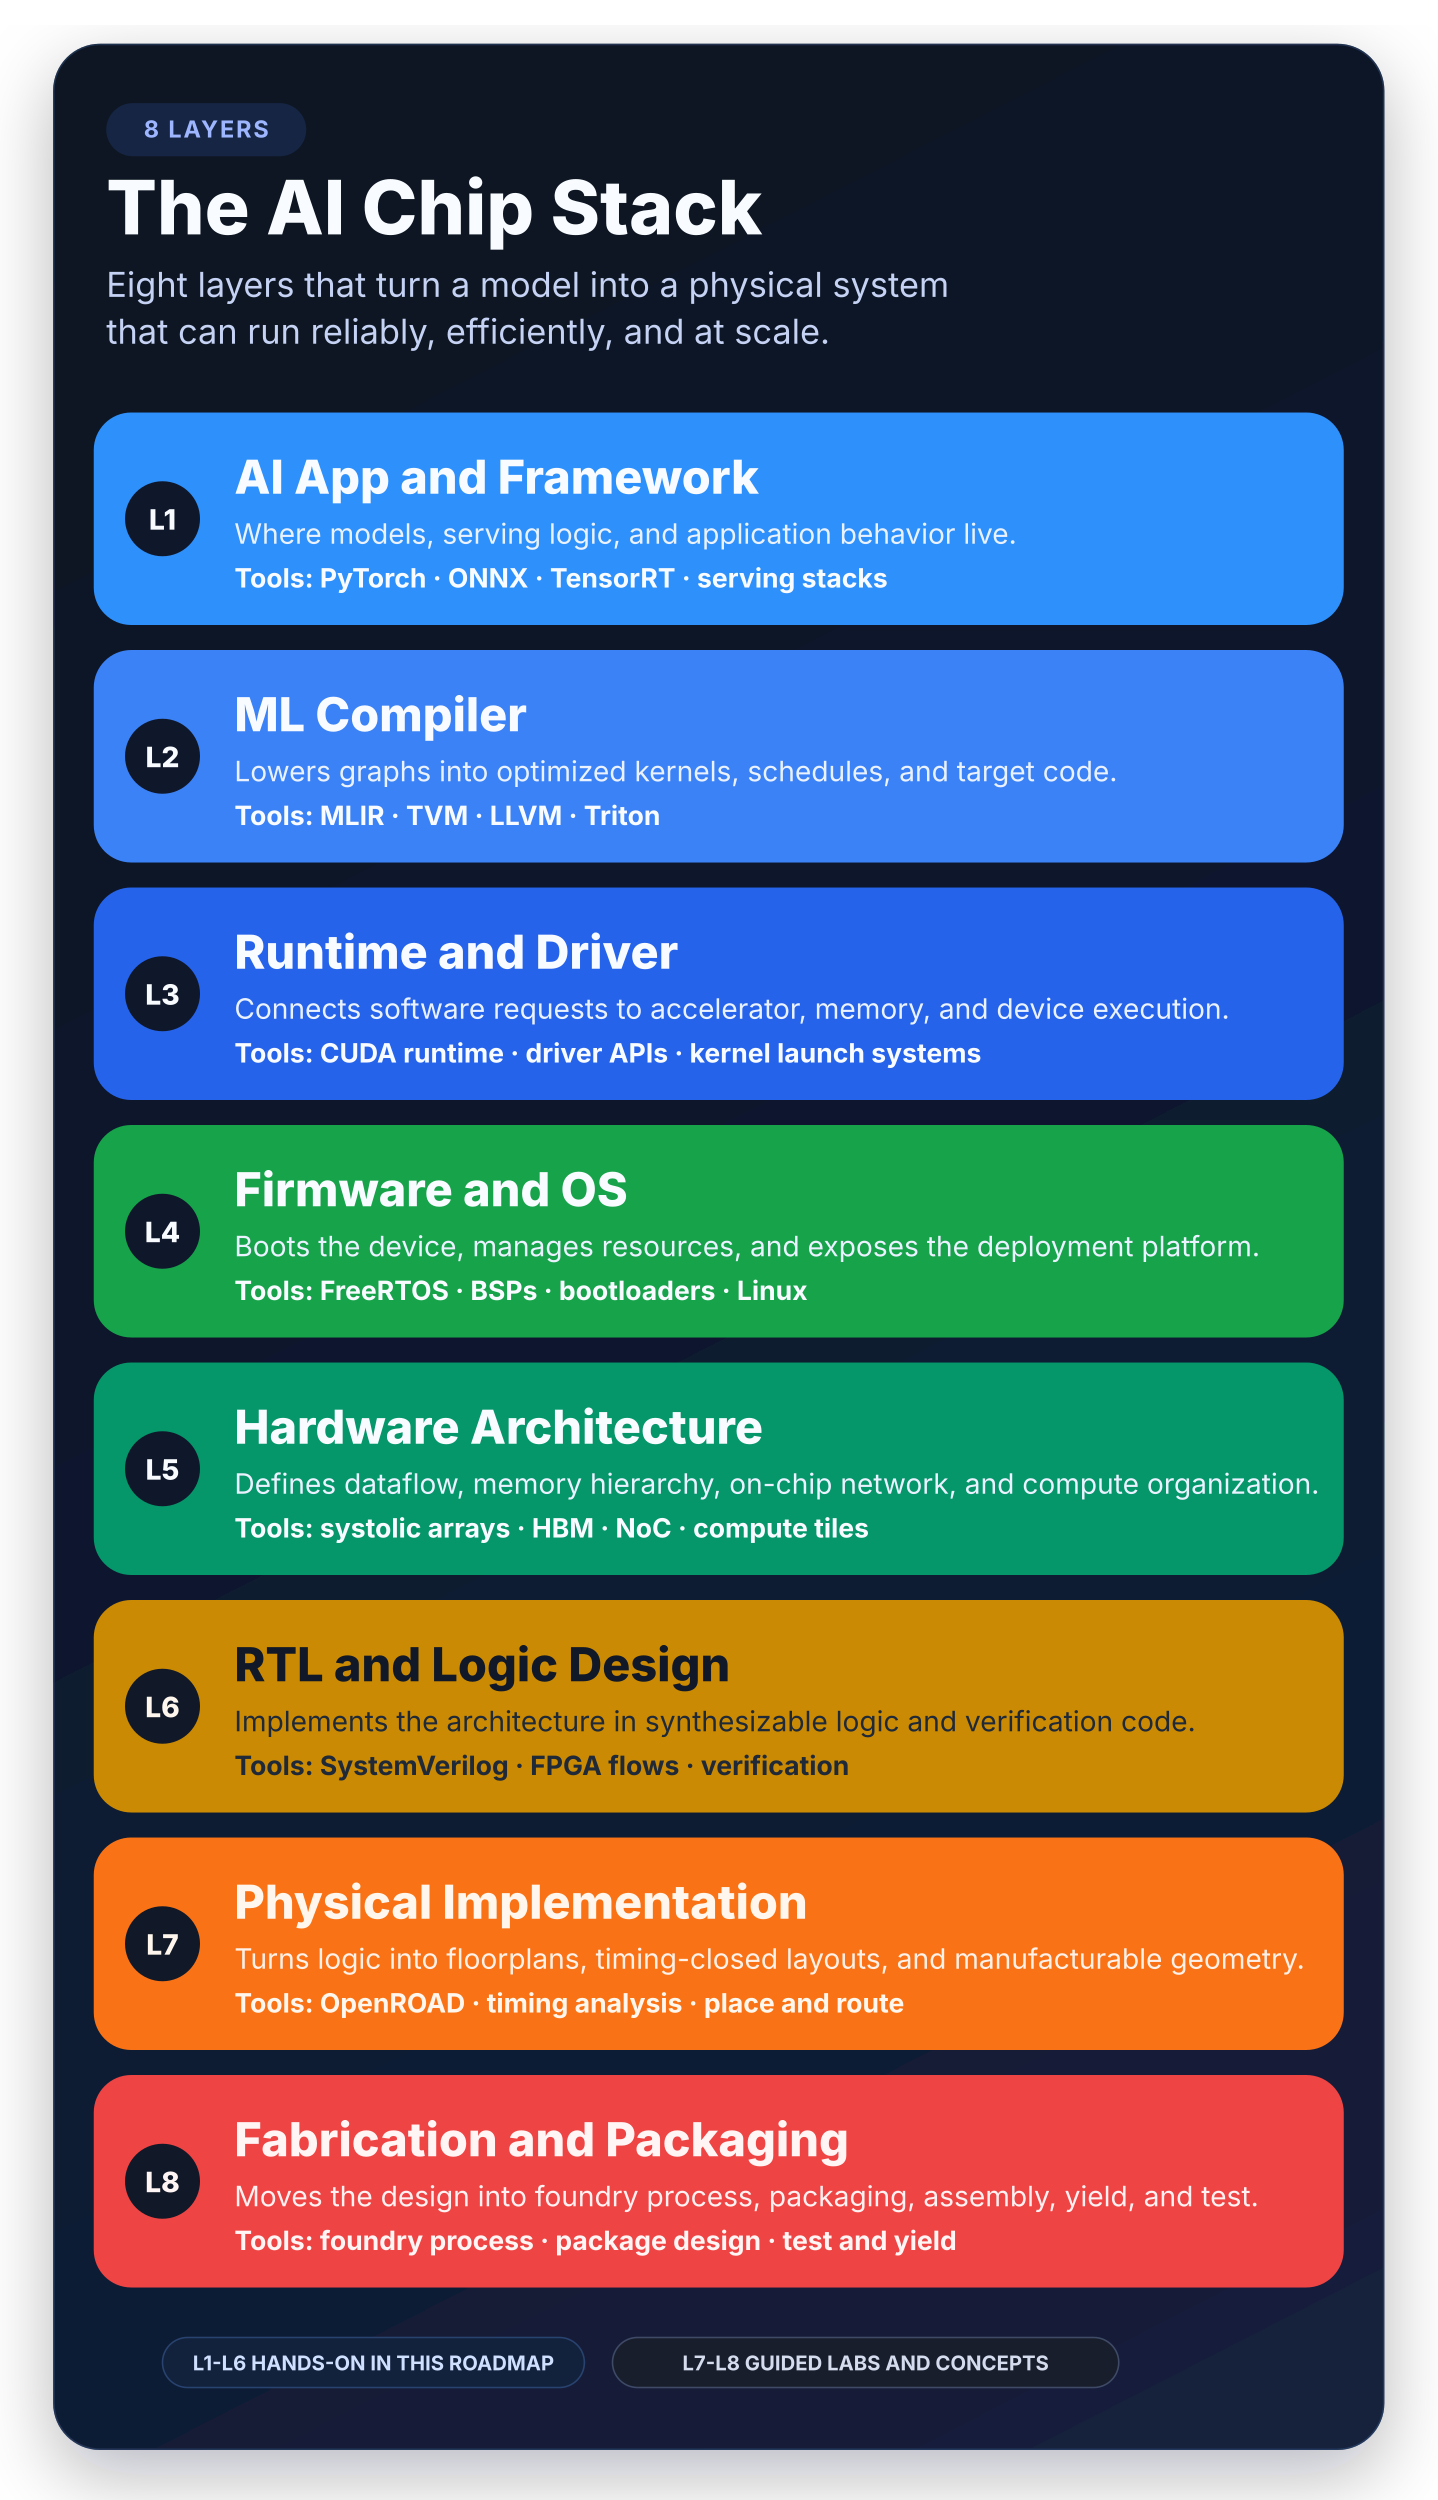
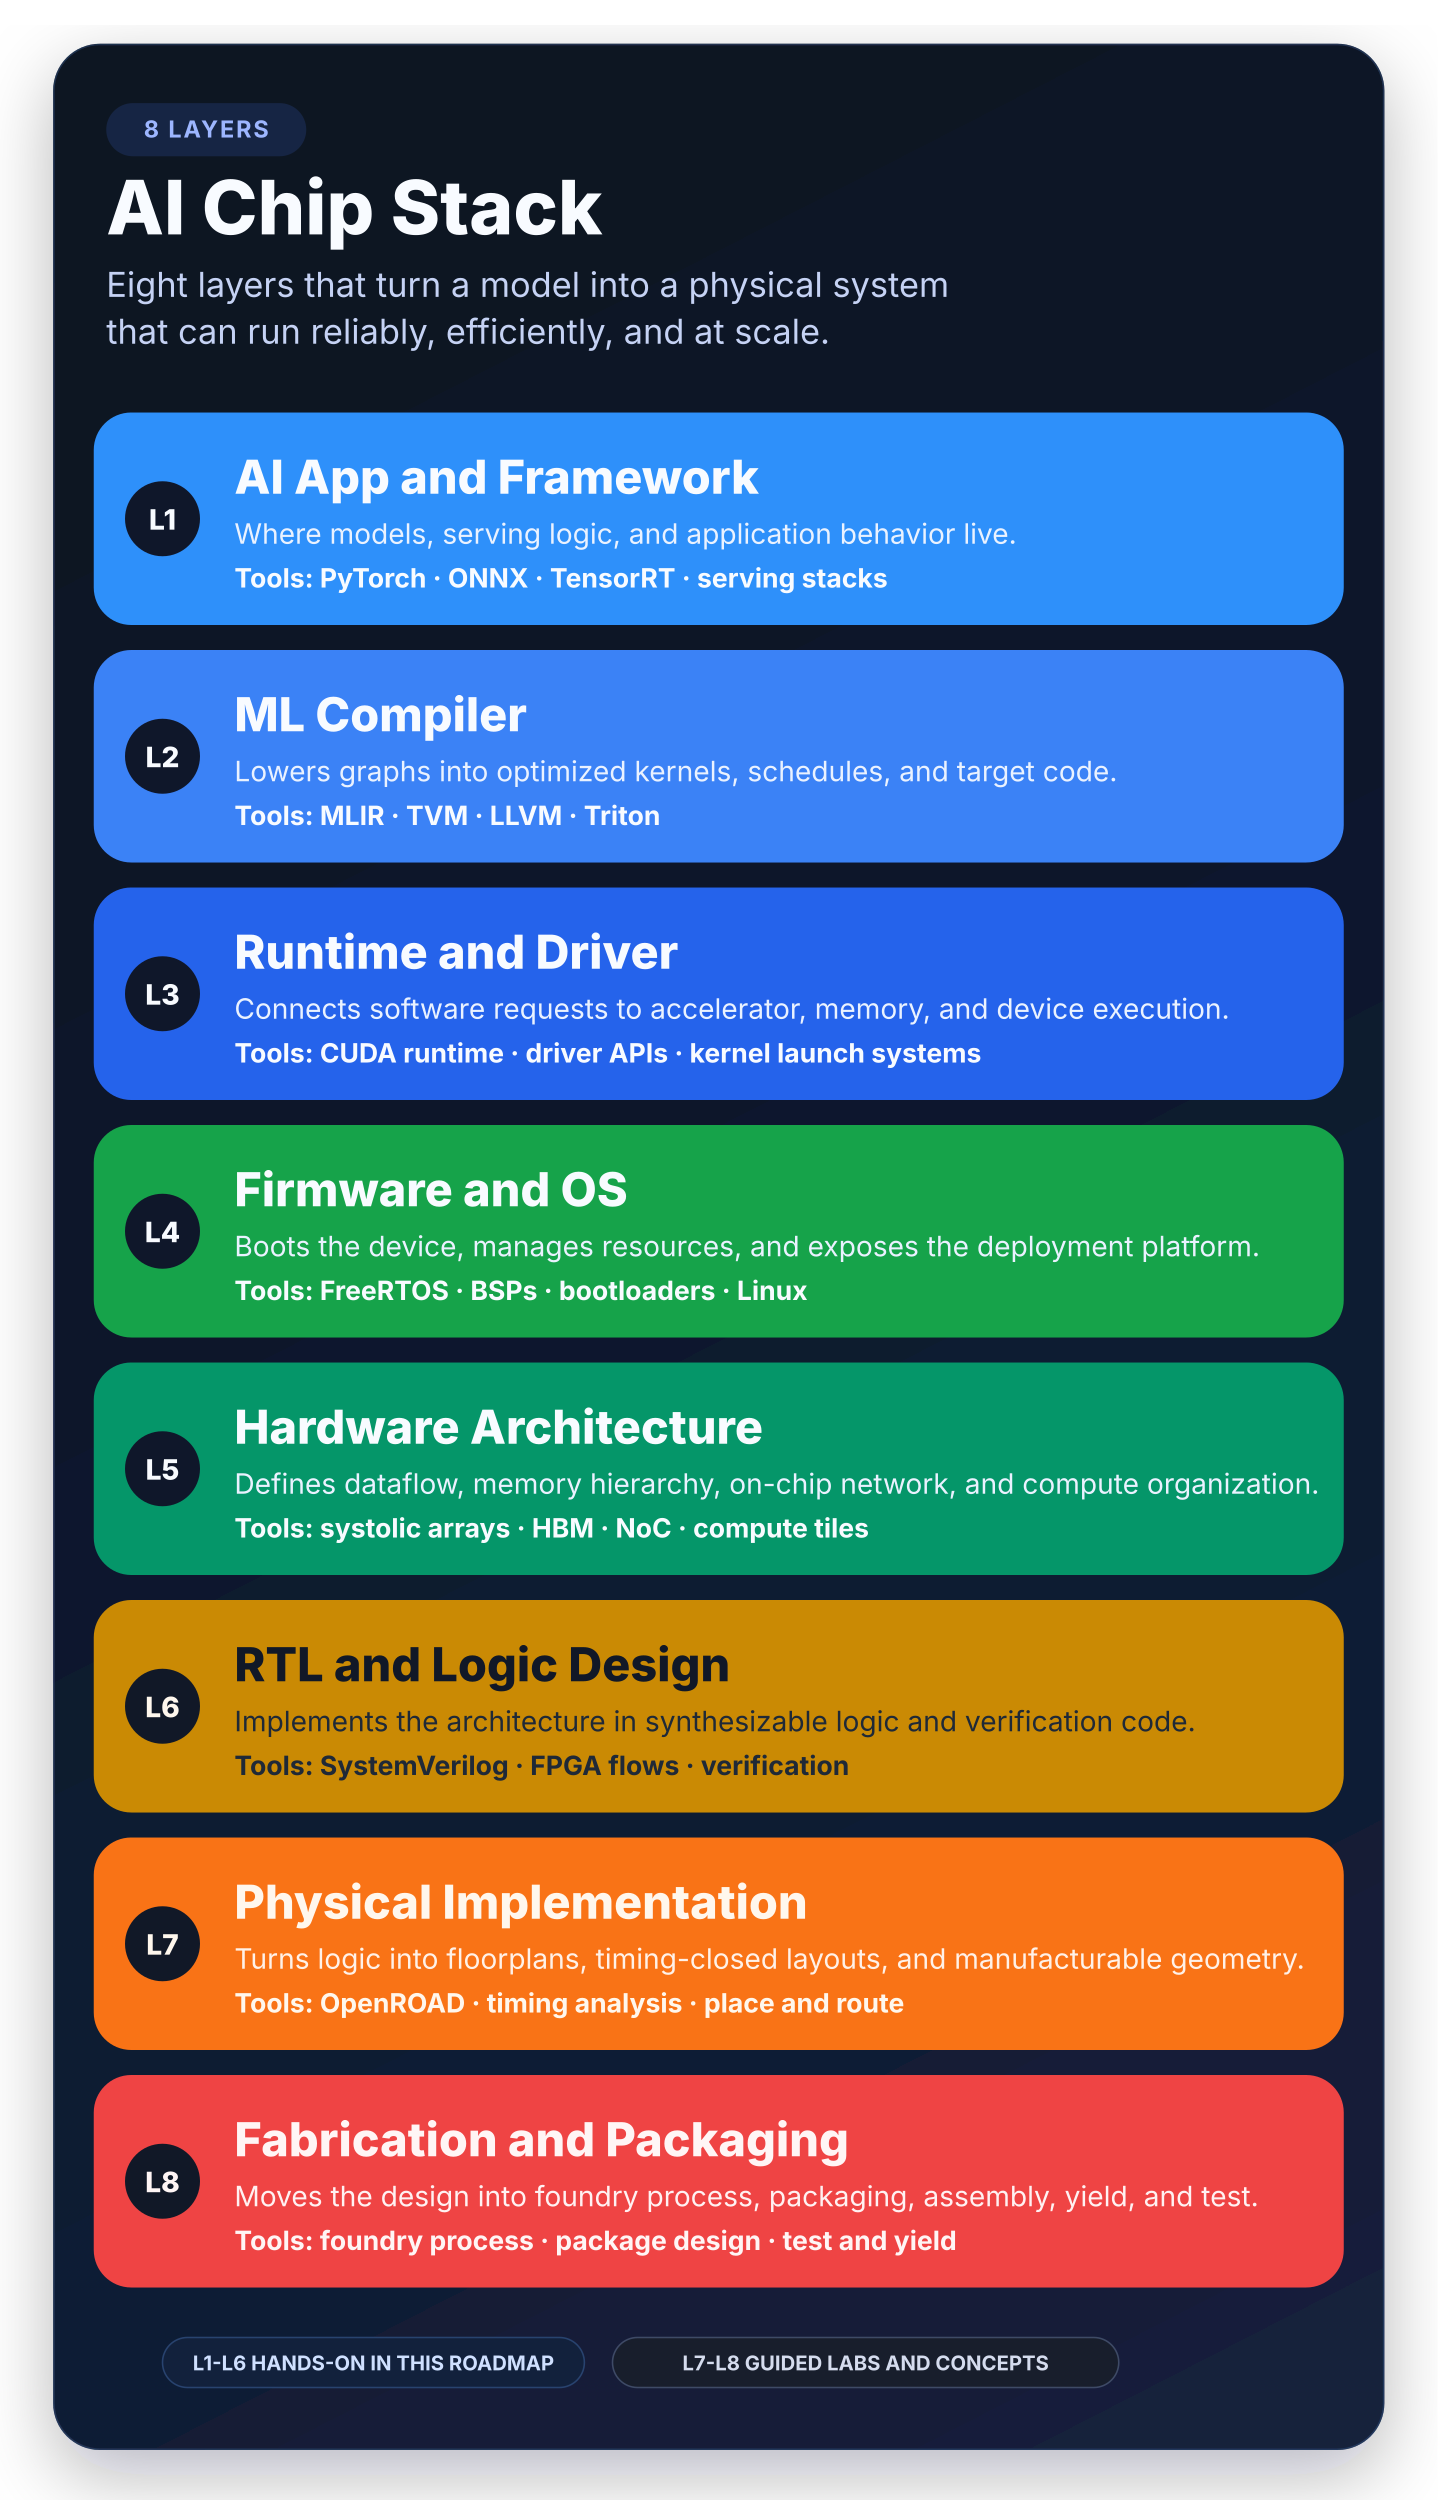
<svg xmlns="http://www.w3.org/2000/svg" width="920" height="1600" viewBox="0 0 920 1600" fill="none">
  <defs>
    <linearGradient id="bg" x1="76" y1="42" x2="844" y2="1540" gradientUnits="userSpaceOnUse">
      <stop stop-color="#0B1220" />
      <stop offset="1" stop-color="#13203B" />
    </linearGradient>
    <filter id="shadow" x="0" y="0" width="920" height="1600" filterUnits="userSpaceOnUse" color-interpolation-filters="sRGB">
      <feDropShadow dx="0" dy="16" stdDeviation="24" flood-color="#020817" flood-opacity="0.28" />
    </filter>
  </defs>
  <g filter="url(#shadow)">
    <rect x="34" y="28" width="852" height="1540" rx="30" fill="url(#bg)" />
    <rect x="34.5" y="28.5" width="851" height="1539" rx="29.5" stroke="#35507D" stroke-opacity="0.5" />
  </g>
  <rect x="68" y="66" width="128" height="34" rx="17" fill="#162544" />
  <text x="132" y="88" text-anchor="middle" fill="#9DB6FF" font-family="Inter, Arial, sans-serif" font-size="15" font-weight="700" letter-spacing="0.08em">8 LAYERS</text>
-   <text x="68" y="150" fill="#F8FBFF" font-family="Inter, Arial, sans-serif" font-size="48" font-weight="800">The AI Chip Stack</text>
+   <text x="68" y="150" fill="#F8FBFF" font-family="Inter, Arial, sans-serif" font-size="48" font-weight="800">AI Chip Stack</text>
  <text x="68" y="190" fill="#C5D2F4" font-family="Inter, Arial, sans-serif" font-size="22">Eight layers that turn a model into a physical system</text>
  <text x="68" y="220" fill="#C5D2F4" font-family="Inter, Arial, sans-serif" font-size="22">that can run reliably, efficiently, and at scale.</text>
  <rect x="60" y="264" width="800" height="136" rx="24" fill="#2E90FA" />
  <circle cx="104" cy="332" r="24" fill="#0F172A" />
  <text x="104" y="339" text-anchor="middle" fill="#F8FBFF" font-family="Inter, Arial, sans-serif" font-size="18" font-weight="800">L1</text>
  <text x="150" y="316" fill="#F8FBFF" font-family="Inter, Arial, sans-serif" font-size="30" font-weight="800">AI App and Framework</text>
  <text x="150" y="348" fill="#EAF2FF" font-family="Inter, Arial, sans-serif" font-size="18">Where models, serving logic, and application behavior live.</text>
  <text x="150" y="376" fill="#F8FBFF" font-family="Inter, Arial, sans-serif" font-size="17" font-weight="700">Tools: PyTorch · ONNX · TensorRT · serving stacks</text>
  <rect x="60" y="416" width="800" height="136" rx="24" fill="#3B82F6" />
  <circle cx="104" cy="484" r="24" fill="#0F172A" />
  <text x="104" y="491" text-anchor="middle" fill="#F8FBFF" font-family="Inter, Arial, sans-serif" font-size="18" font-weight="800">L2</text>
  <text x="150" y="468" fill="#F8FBFF" font-family="Inter, Arial, sans-serif" font-size="30" font-weight="800">ML Compiler</text>
  <text x="150" y="500" fill="#EAF2FF" font-family="Inter, Arial, sans-serif" font-size="18">Lowers graphs into optimized kernels, schedules, and target code.</text>
  <text x="150" y="528" fill="#F8FBFF" font-family="Inter, Arial, sans-serif" font-size="17" font-weight="700">Tools: MLIR · TVM · LLVM · Triton</text>
  <rect x="60" y="568" width="800" height="136" rx="24" fill="#2563EB" />
  <circle cx="104" cy="636" r="24" fill="#0F172A" />
  <text x="104" y="643" text-anchor="middle" fill="#F8FBFF" font-family="Inter, Arial, sans-serif" font-size="18" font-weight="800">L3</text>
  <text x="150" y="620" fill="#F8FBFF" font-family="Inter, Arial, sans-serif" font-size="30" font-weight="800">Runtime and Driver</text>
  <text x="150" y="652" fill="#EAF2FF" font-family="Inter, Arial, sans-serif" font-size="18">Connects software requests to accelerator, memory, and device execution.</text>
  <text x="150" y="680" fill="#F8FBFF" font-family="Inter, Arial, sans-serif" font-size="17" font-weight="700">Tools: CUDA runtime · driver APIs · kernel launch systems</text>
  <rect x="60" y="720" width="800" height="136" rx="24" fill="#16A34A" />
  <circle cx="104" cy="788" r="24" fill="#0F172A" />
  <text x="104" y="795" text-anchor="middle" fill="#F8FBFF" font-family="Inter, Arial, sans-serif" font-size="18" font-weight="800">L4</text>
  <text x="150" y="772" fill="#F8FBFF" font-family="Inter, Arial, sans-serif" font-size="30" font-weight="800">Firmware and OS</text>
  <text x="150" y="804" fill="#EAF2FF" font-family="Inter, Arial, sans-serif" font-size="18">Boots the device, manages resources, and exposes the deployment platform.</text>
  <text x="150" y="832" fill="#F8FBFF" font-family="Inter, Arial, sans-serif" font-size="17" font-weight="700">Tools: FreeRTOS · BSPs · bootloaders · Linux</text>
  <rect x="60" y="872" width="800" height="136" rx="24" fill="#059669" />
  <circle cx="104" cy="940" r="24" fill="#0F172A" />
  <text x="104" y="947" text-anchor="middle" fill="#F8FBFF" font-family="Inter, Arial, sans-serif" font-size="18" font-weight="800">L5</text>
  <text x="150" y="924" fill="#F8FBFF" font-family="Inter, Arial, sans-serif" font-size="30" font-weight="800">Hardware Architecture</text>
  <text x="150" y="956" fill="#EAF2FF" font-family="Inter, Arial, sans-serif" font-size="18">Defines dataflow, memory hierarchy, on-chip network, and compute organization.</text>
  <text x="150" y="984" fill="#F8FBFF" font-family="Inter, Arial, sans-serif" font-size="17" font-weight="700">Tools: systolic arrays · HBM · NoC · compute tiles</text>
  <rect x="60" y="1024" width="800" height="136" rx="24" fill="#CA8A04" />
  <circle cx="104" cy="1092" r="24" fill="#111827" />
  <text x="104" y="1099" text-anchor="middle" fill="#FFF7ED" font-family="Inter, Arial, sans-serif" font-size="18" font-weight="800">L6</text>
  <text x="150" y="1076" fill="#111827" font-family="Inter, Arial, sans-serif" font-size="30" font-weight="800">RTL and Logic Design</text>
  <text x="150" y="1108" fill="#1F2937" font-family="Inter, Arial, sans-serif" font-size="18">Implements the architecture in synthesizable logic and verification code.</text>
  <text x="150" y="1136" fill="#1F2937" font-family="Inter, Arial, sans-serif" font-size="17" font-weight="700">Tools: SystemVerilog · FPGA flows · verification</text>
  <rect x="60" y="1176" width="800" height="136" rx="24" fill="#F97316" />
  <circle cx="104" cy="1244" r="24" fill="#111827" />
  <text x="104" y="1251" text-anchor="middle" fill="#FFF7ED" font-family="Inter, Arial, sans-serif" font-size="18" font-weight="800">L7</text>
  <text x="150" y="1228" fill="#FFF7ED" font-family="Inter, Arial, sans-serif" font-size="30" font-weight="800">Physical Implementation</text>
  <text x="150" y="1260" fill="#FFF1E8" font-family="Inter, Arial, sans-serif" font-size="18">Turns logic into floorplans, timing-closed layouts, and manufacturable geometry.</text>
  <text x="150" y="1288" fill="#FFF7ED" font-family="Inter, Arial, sans-serif" font-size="17" font-weight="700">Tools: OpenROAD · timing analysis · place and route</text>
  <rect x="60" y="1328" width="800" height="136" rx="24" fill="#EF4444" />
  <circle cx="104" cy="1396" r="24" fill="#111827" />
  <text x="104" y="1403" text-anchor="middle" fill="#FFF5F5" font-family="Inter, Arial, sans-serif" font-size="18" font-weight="800">L8</text>
  <text x="150" y="1380" fill="#FFF5F5" font-family="Inter, Arial, sans-serif" font-size="30" font-weight="800">Fabrication and Packaging</text>
  <text x="150" y="1412" fill="#FFF1F2" font-family="Inter, Arial, sans-serif" font-size="18">Moves the design into foundry process, packaging, assembly, yield, and test.</text>
  <text x="150" y="1440" fill="#FFF5F5" font-family="Inter, Arial, sans-serif" font-size="17" font-weight="700">Tools: foundry process · package design · test and yield</text>
  <rect x="104" y="1496" width="270" height="32" rx="16" fill="#12213C" stroke="#28436F" />
  <text x="239" y="1517" text-anchor="middle" fill="#CFE0FF" font-family="Inter, Arial, sans-serif" font-size="13" font-weight="700">L1-L6 HANDS-ON IN THIS ROADMAP</text>
  <rect x="392" y="1496" width="324" height="32" rx="16" fill="#181E2C" stroke="#3E4A66" />
  <text x="554" y="1517" text-anchor="middle" fill="#D5DCEE" font-family="Inter, Arial, sans-serif" font-size="13" font-weight="700">L7-L8 GUIDED LABS AND CONCEPTS</text>
</svg>
